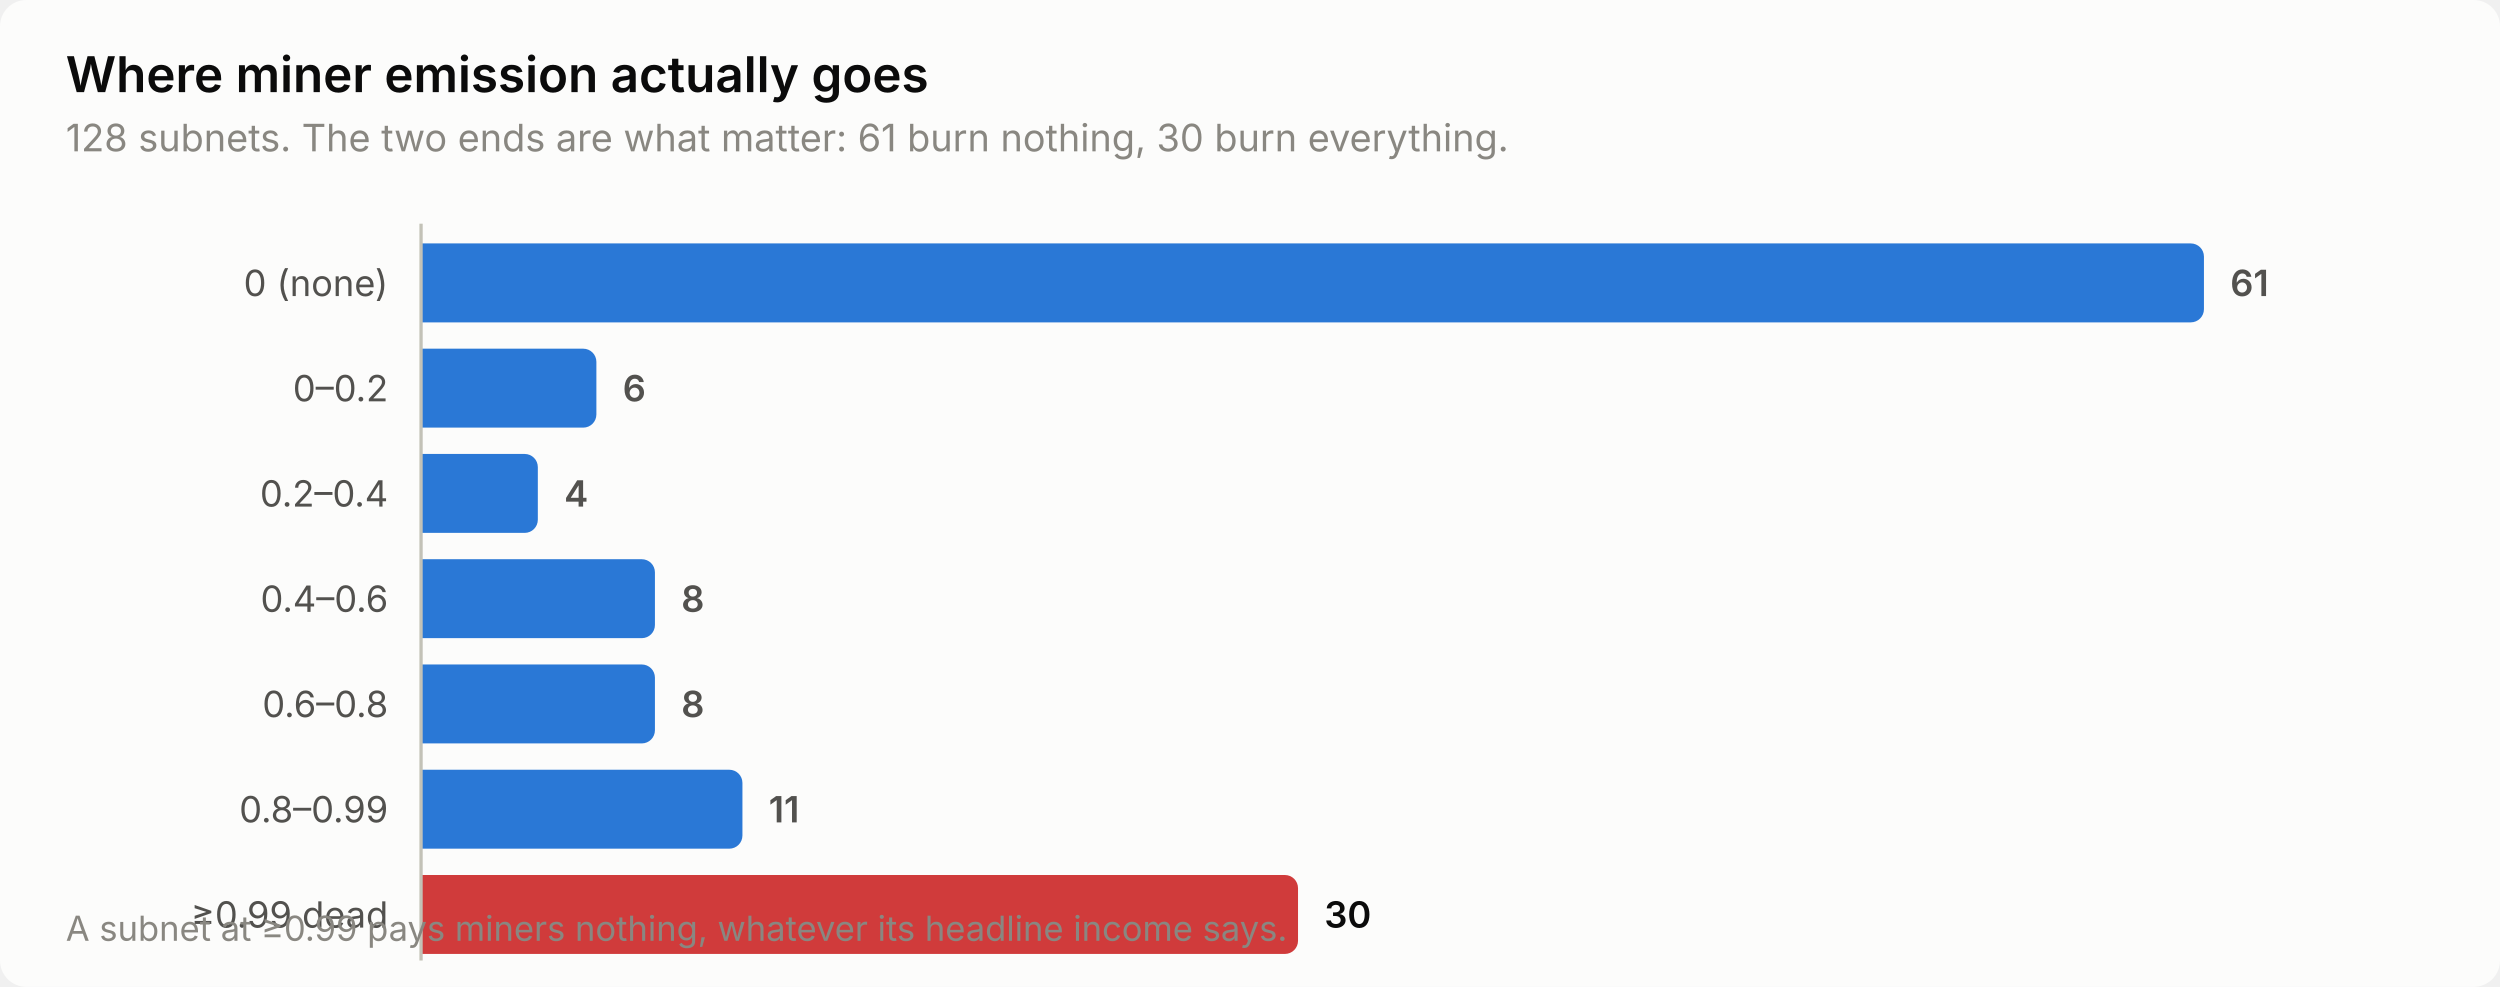
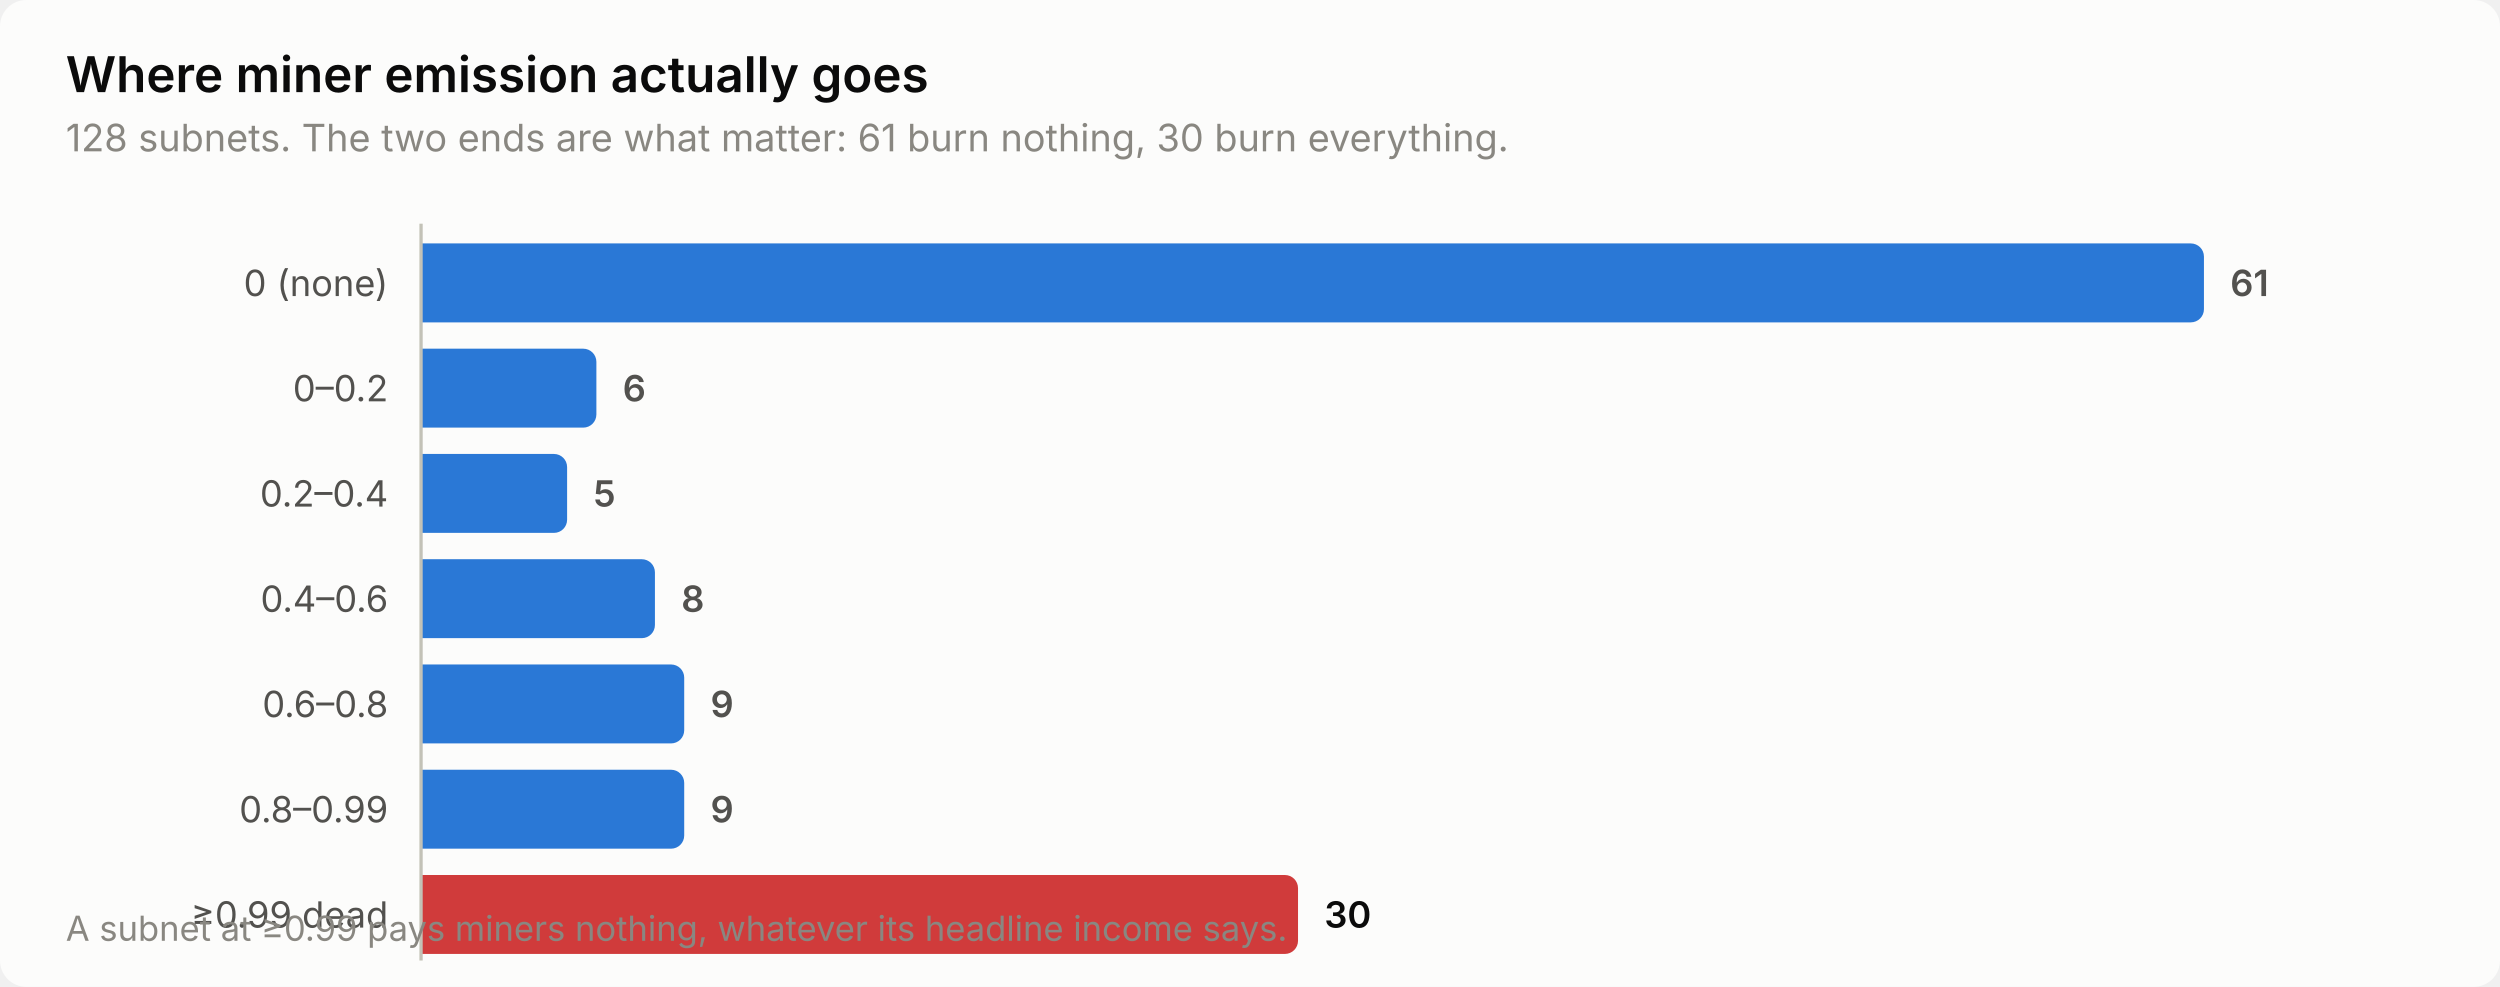
<svg xmlns="http://www.w3.org/2000/svg" width="760" height="300" viewBox="0 0 760 300" role="img" aria-label="Where miner emission actually goes">
  <style>
    text { font-family: system-ui, -apple-system, 'Segoe UI', sans-serif; }
    .t-title { font-size: 15px; font-weight: 600; }
    .t-sub { font-size: 11.5px; }
    .t-lab { font-size: 11px; }
    .t-val { font-size: 11px; font-weight: 600; font-variant-numeric: tabular-nums; }
    .t-tick { font-size: 10.5px; font-variant-numeric: tabular-nums; }

    .surface { fill: #fcfcfb; }
    .ink { fill: #0b0b0b; }
    .ink2 { fill: #52514e; }
    .muted { fill: #898781; }
    .grid { stroke: #e1e0d9; }
    .axis { stroke: #c3c2b7; }
    .accent { fill: #2a78d6; }
    .critical { fill: #d03b3b; }
    .deemph { fill: #d8d7d0; }

    @media (prefers-color-scheme: dark) {
      .surface { fill: #1a1a19; }
      .ink { fill: #ffffff; }
      .ink2 { fill: #c3c2b7; }
      .muted { fill: #898781; }
      .grid { stroke: #2c2c2a; }
      .axis { stroke: #383835; }
      .accent { fill: #3987e5; }
      .deemph { fill: #3a3a37; }
    }
</style>
  <rect class="surface" width="760" height="300" rx="8" />
  <text class="ink t-title" x="20" y="28">Where miner emission actually goes</text>
  <text class="muted t-sub" x="20" y="46">128 subnets. The two ends are what matter: 61 burn nothing, 30 burn everything.</text>
  <text class="ink2 t-lab" x="118" y="90" text-anchor="end">0 (none)</text>
  <path class="accent" d="M128.0,74.0 H666.0 a4.0,4.0 0 0 1 4.0,4.0 V94.0 a4.0,4.0 0 0 1 -4.0,4.0 H128.0 Z" />
  <text class="ink2 t-val" x="678.0" y="90">61</text>
  <text class="ink2 t-lab" x="118" y="122" text-anchor="end">0–0.2</text>
  <path class="accent" d="M128.0,106.0 H177.3 a4.0,4.0 0 0 1 4.0,4.0 V126.0 a4.0,4.0 0 0 1 -4.0,4.0 H128.0 Z" />
  <text class="ink2 t-val" x="189.3" y="122">6</text>
  <text class="ink2 t-lab" x="118" y="154" text-anchor="end">0.2–0.4</text>
-   <path class="accent" d="M128.0,138.0 H159.5 a4.0,4.0 0 0 1 4.0,4.0 V158.0 a4.0,4.0 0 0 1 -4.0,4.0 H128.0 Z" />
-   <text class="ink2 t-val" x="171.5" y="154">4</text>
+   <path class="accent" d="M128.0,138.0 H168.4 a4.0,4.0 0 0 1 4.0,4.0 V158.0 a4.0,4.0 0 0 1 -4.0,4.0 H128.0 Z" />
+   <text class="ink2 t-val" x="180.4" y="154">5</text>
  <text class="ink2 t-lab" x="118" y="186" text-anchor="end">0.4–0.6</text>
  <path class="accent" d="M128.0,170.0 H195.1 a4.0,4.0 0 0 1 4.0,4.0 V190.0 a4.0,4.0 0 0 1 -4.0,4.0 H128.0 Z" />
  <text class="ink2 t-val" x="207.1" y="186">8</text>
  <text class="ink2 t-lab" x="118" y="218" text-anchor="end">0.6–0.8</text>
-   <path class="accent" d="M128.0,202.0 H195.1 a4.0,4.0 0 0 1 4.0,4.0 V222.0 a4.0,4.0 0 0 1 -4.0,4.0 H128.0 Z" />
-   <text class="ink2 t-val" x="207.1" y="218">8</text>
+   <path class="accent" d="M128.0,202.0 H204.0 a4.0,4.0 0 0 1 4.0,4.0 V222.0 a4.0,4.0 0 0 1 -4.0,4.0 H128.0 Z" />
+   <text class="ink2 t-val" x="216.0" y="218">9</text>
  <text class="ink2 t-lab" x="118" y="250" text-anchor="end">0.8–0.99</text>
-   <path class="accent" d="M128.0,234.0 H221.7 a4.0,4.0 0 0 1 4.0,4.0 V254.0 a4.0,4.0 0 0 1 -4.0,4.0 H128.0 Z" />
-   <text class="ink2 t-val" x="233.7" y="250">11</text>
+   <path class="accent" d="M128.0,234.0 H204.0 a4.0,4.0 0 0 1 4.0,4.0 V254.0 a4.0,4.0 0 0 1 -4.0,4.0 H128.0 Z" />
+   <text class="ink2 t-val" x="216.0" y="250">9</text>
  <text class="ink2 t-lab" x="118" y="282" text-anchor="end">≥0.99 dead</text>
  <path class="critical" d="M128.0,266.0 H390.6 a4.0,4.0 0 0 1 4.0,4.0 V286.0 a4.0,4.0 0 0 1 -4.0,4.0 H128.0 Z" />
  <text class="ink t-val" x="402.6" y="282">30</text>
  <line class="axis" x1="128" y1="68" x2="128" y2="292" stroke-width="1" />
  <text class="muted t-tick" x="20" y="286">A subnet at ≥0.99 pays miners nothing, whatever its headline income says.</text>
</svg>
